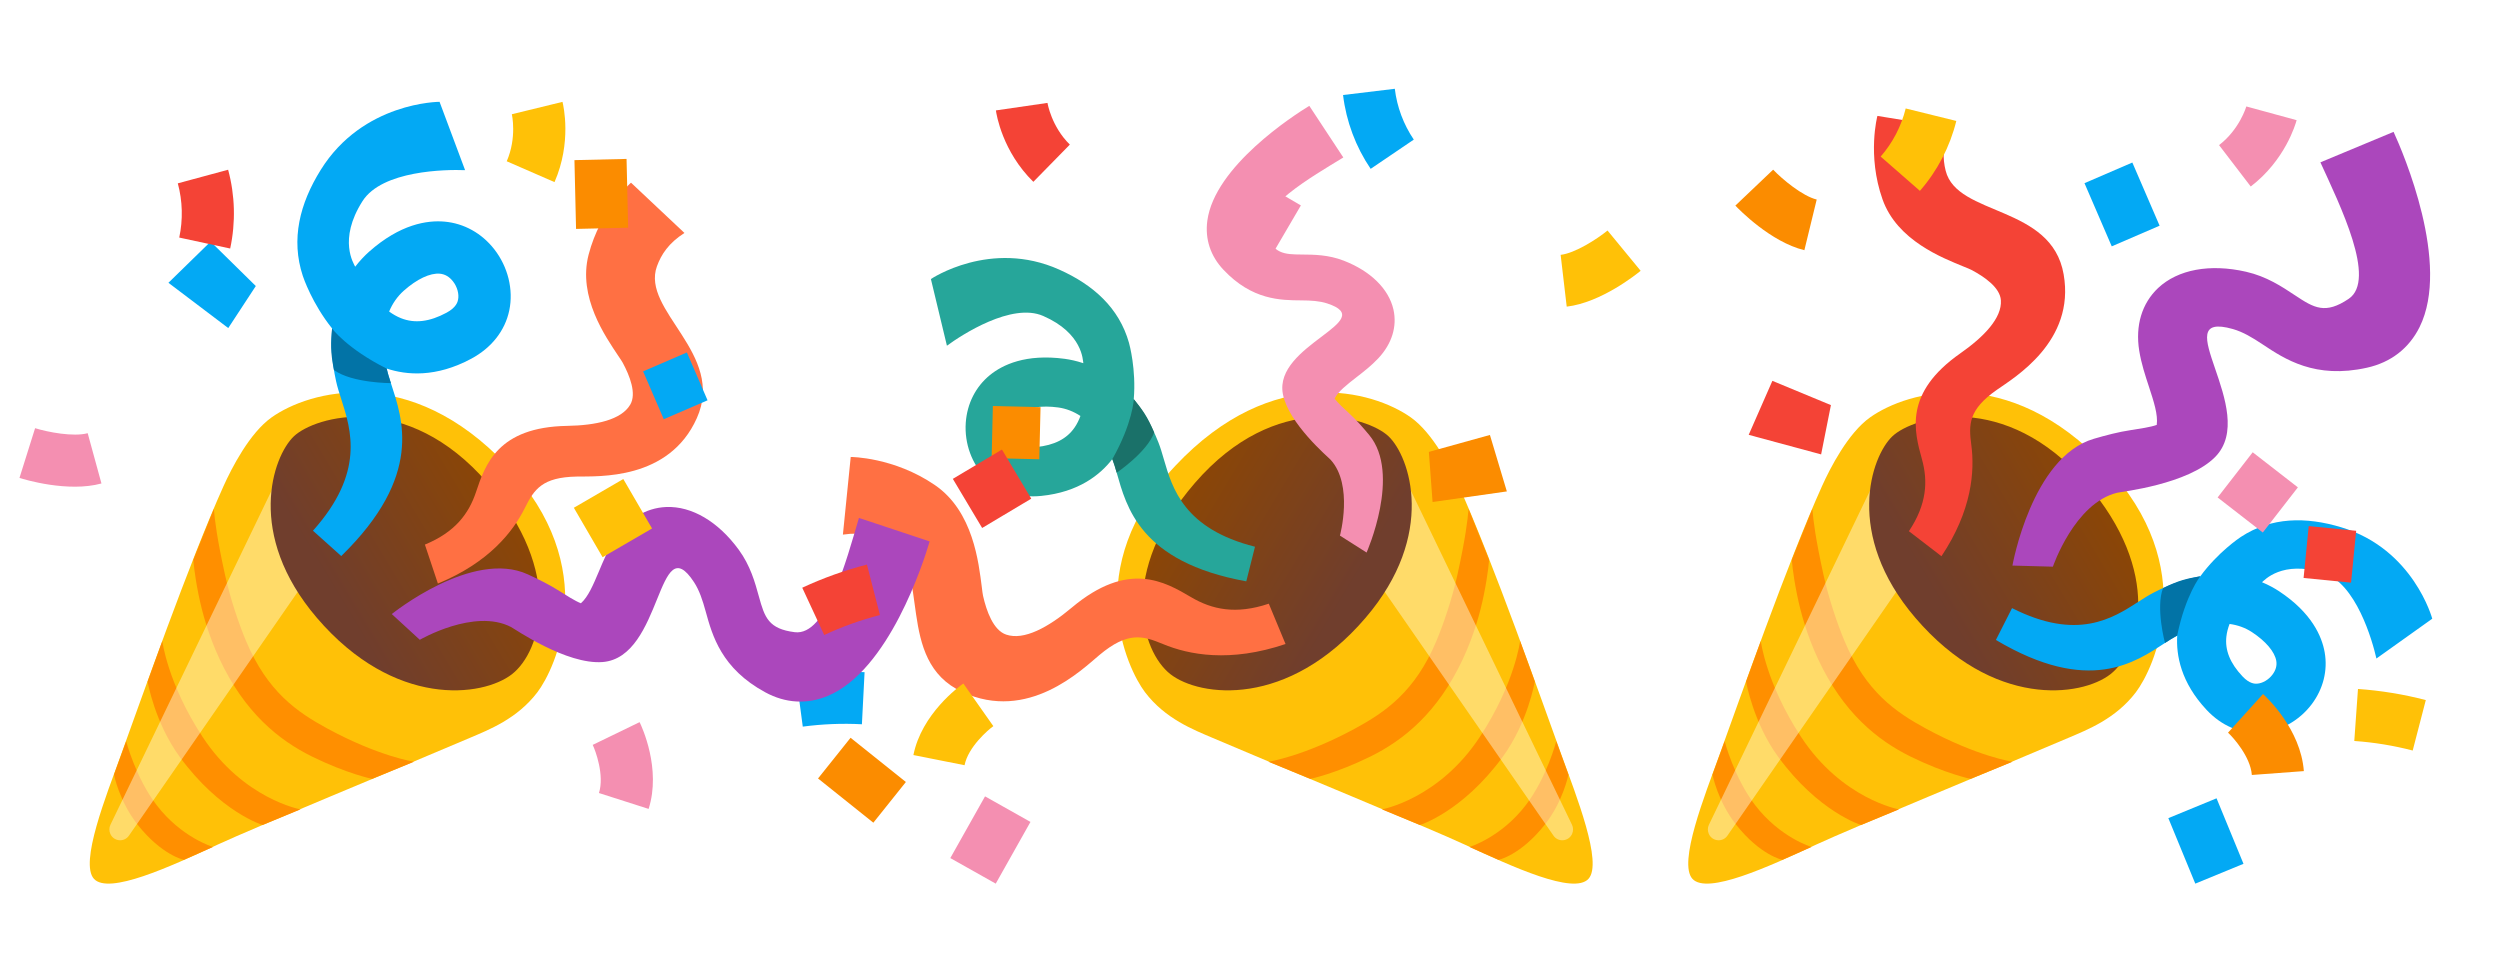
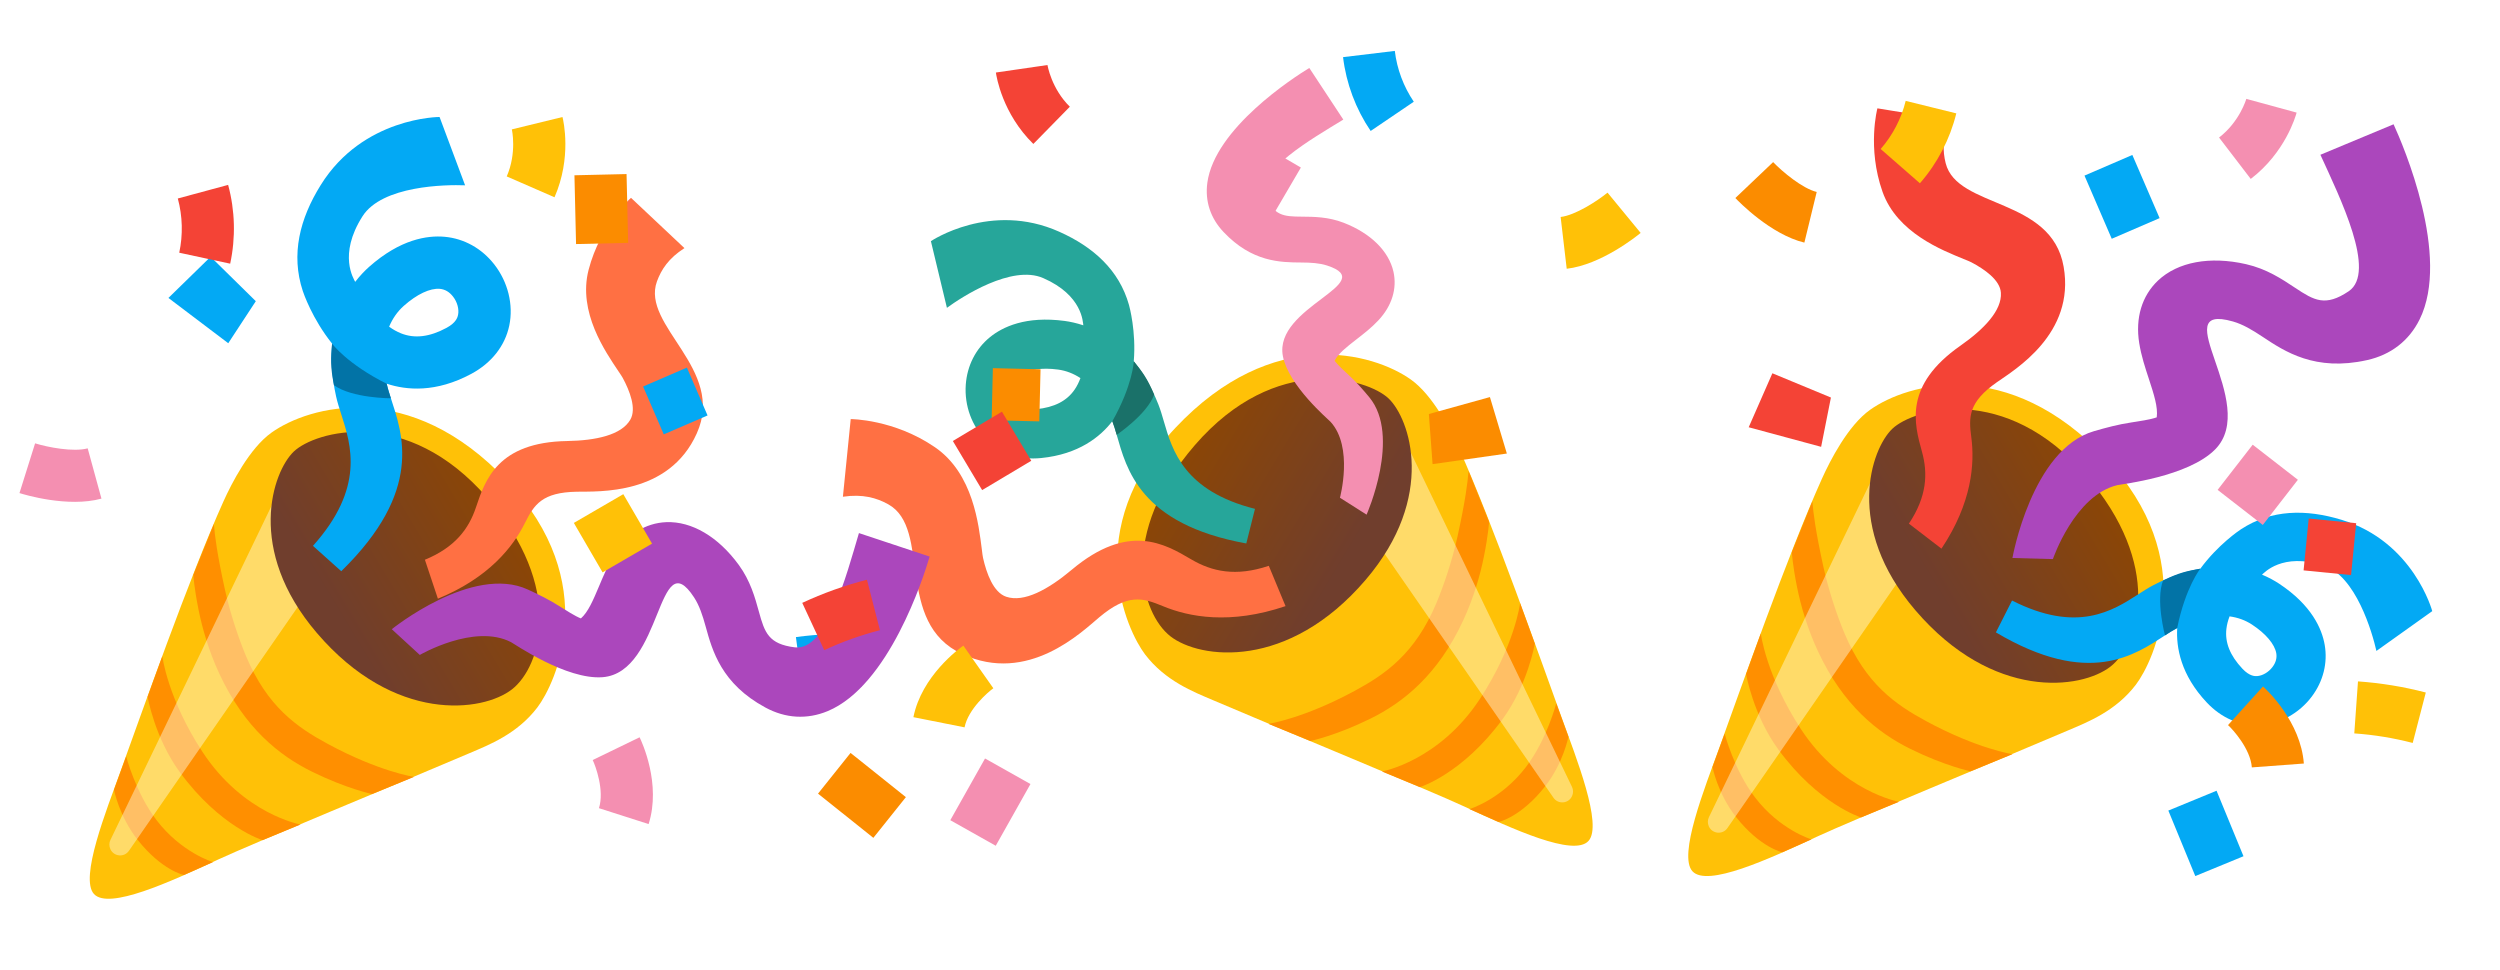
<svg xmlns="http://www.w3.org/2000/svg" width="330" height="128" viewBox="0 0 330 128">
-   <g transform="translate(106 10) scale(.86) translate(128 0) scale(-1 1)">
+   <g transform="translate(106 5) scale(.86) translate(128 0) scale(-1 1)">
    <g>
      <g>
        <g>
          <path style="fill:#FFC107;" d="M7.45,123.27c2.27,2.46,11.62-1.83,19-5.27c5.53-2.57,27.66-11.65,38.66-16.36     c2.97-1.27,7.29-2.93,10.4-7.02c2.76-3.64,10.08-19.1-4.66-34.76c-14.96-15.9-30.37-11.51-36.13-7.43     c-3.39,2.4-6.15,7.81-7.39,10.56c-5.24,11.62-12.71,32.91-15.75,41.28C9.35,110.44,5.2,120.83,7.45,123.27z" />
          <path style="fill:#FF8F00;" d="M25.85,66.49c0.14,1.74,0.49,4.57,1.69,10.02c0.82,3.74,2.16,7.66,3.25,10.25     c3.27,7.79,7.86,10.93,12.51,13.45c7.9,4.28,13.27,5.08,13.27,5.08l-6.44,2.63c0,0-3.9-0.81-9.22-3.43     c-5.07-2.5-10.35-6.73-14.21-15.01c-1.67-3.59-2.64-7.07-3.2-9.83c-0.69-3.42-0.8-5.36-0.8-5.36L25.85,66.49z" />
          <path style="fill:#FF8F00;" d="M17.94,86.77c0,0,0.8,6.49,6.16,14.68c6.28,9.58,15.05,11.15,15.05,11.15l-5.83,2.4     c0,0-6.51-1.99-12.7-10.44c-3.86-5.27-4.94-11.57-4.94-11.57L17.94,86.77z" />
          <path style="fill:#FF8F00;" d="M12.39,102.15c0,0,1.46,5.6,4.66,9.78c3.81,4.99,8.66,6.44,8.66,6.44l-4.47,1.98     c0,0-3.39-0.71-7.1-5.41c-2.82-3.57-3.62-7.67-3.62-7.67L12.39,102.15z" />
          <g style="opacity:0.44;">
            <path style="fill:#FFFDE7;" d="M9.96,116.37L9.96,116.37c-0.2-0.45-0.2-0.96,0.01-1.4l25.47-52.82l4.19,15.75l-26.8,38.71      C12.11,117.69,10.49,117.55,9.96,116.37z" />
          </g>
          <linearGradient id="popper3_p0_SVGID_1_" gradientUnits="userSpaceOnUse" x1="74.384" y1="61.839" x2="44.617" y2="79.699">
            <stop offset="0.024" style="stop-color:#8F4700" />
            <stop offset="1" style="stop-color:#703E2D" />
          </linearGradient>
          <path style="fill:url(#popper3_p0_SVGID_1_);" d="M41.65,83.19c11.9,13.92,25.45,12.18,29.96,8.66c4.52-3.53,8.09-15.66-3.76-29.35     c-12.42-14.34-26.48-10.25-29.73-7.15S30.73,70.42,41.65,83.19z" />
          <g transform="translate(55 84) rotate(0) scale(1) translate(-55 -84)">
            <path style="fill:#FF7043;" d="M82.52,88.92c-4.34-3.64-6.65-2.99-9.75-1.7c-4,1.66-10.29,2.89-18.83,0l2.57-6.19      c5.07,1.71,8.74,0.88,11.91-0.99c4.08-2.4,9.66-5.69,18.34,1.6c3.62,3.04,7.33,5.06,10.05,4.14c1.98-0.66,3.03-3.61,3.56-5.96      c0.05-0.21,0.13-0.81,0.19-1.34c0.48-3.67,1.28-11.59,7.18-15.64c6.31-4.33,12.94-4.33,12.94-4.33l1.2,11.92      c-3.05-0.45-5.17,0.17-6.96,1.16c-6.74,3.75-0.87,18.15-11.36,22.99C93.47,99.27,85.22,91.18,82.52,88.92z" />
          </g>
          <g transform="translate(43 72) rotate(-34) scale(0.78) translate(-59 -75)">
            <path style="fill:#F48FB1;" d="M62.77,75.35l-6.21-0.17c0,0,2.95-16.66,12.5-19.46c1.79-0.52,3.75-1.05,5.72-1.34      c1.17-0.18,3.02-0.45,3.93-0.79c0.21-1.57-0.45-3.57-1.19-5.84c-0.58-1.76-1.18-3.57-1.5-5.55c-0.62-3.86,0.41-7.27,2.9-9.62      c3.04-2.85,7.95-3.76,13.49-2.5c3.16,0.72,5.49,2.27,7.54,3.63c2.93,1.95,4.64,2.94,8.22,0.53c4.33-2.92-1.33-14.35-4.34-20.95      l11.23-4.68c1.51,3.3,8.8,20.28,3.99,29.97c-1.62,3.26-4.41,5.42-8.07,6.23c-7.96,1.78-12.62-1.32-16.02-3.58      c-1.61-1.07-3.02-1.91-4.55-2.35c-10.63-3.03,4.21,12.61-2.74,19.64c-4.17,4.21-14.36,5.32-15.02,5.48      C66.09,65.58,62.77,75.35,62.77,75.35z" />
          </g>
          <g transform="translate(59 75) rotate(34) scale(0.94) translate(-43 -72)">
            <path style="fill:#26A69A;" d="M45.4,73.72l-4.34-3.89c7.97-8.9,5.87-15.44,4.34-20.2c-0.31-0.96-0.6-1.87-0.79-2.74      c-0.68-3.08-0.82-5.76-0.61-8.1c-3.06-3.81-4.41-7.8-4.5-8.07c-1.86-5.63-0.46-11.12,2.75-16.27C48.74,4,60.49,4,60.49,4      l3.92,10.49c-2.98-0.12-12.75,0.03-15.75,4.76c-3.79,5.96-1.3,9.64-1.12,10.06c0.73-0.95,1.47-1.71,2.13-2.3      c4.79-4.25,8.95-4.86,11.6-4.62c2.98,0.27,5.68,1.77,7.61,4.23c2.11,2.7,2.98,6.21,2.31,9.4c-0.65,3.11-2.72,5.74-5.83,7.41      c-5.43,2.92-9.95,2.52-12.98,1.51c0.02,0.07,0.03,0.15,0.05,0.22c0.11,0.5,0.33,1.2,0.59,2.01      C54.79,52.65,58.08,61.35,45.4,73.72z M52.75,36.19c0.58,0.42,1.19,0.77,1.82,1.02c2.1,0.84,4.39,0.56,6.99-0.84      c1.53-0.82,1.71-1.7,1.77-1.99c0.18-0.87-0.12-1.98-0.77-2.81c-0.57-0.73-1.23-1.11-2.02-1.19c-1.5-0.13-3.53,0.82-5.56,2.63      C54.01,33.88,53.27,34.95,52.75,36.19z" />
            <path style="fill:#1A7169;" d="M43.99,38.79c-0.19,2.2-0.28,3.51,0.29,6.37c2.75,2.02,8.74,2.02,8.74,2.02    c-0.26-0.81-0.49-1.51-0.59-2.01c-0.02-0.07-0.03-0.15-0.05-0.22C46.29,41.91,43.99,38.79,43.99,38.79z" />
          </g>
        </g>
      </g>
      <g transform="translate(3 6) rotate(-18 64 64)">
        <g>
          <polygon style="fill:#FB8C00;" points="31.53,48.64 21.19,43.57 26.34,36.13 34.45,41.5   " />
        </g>
      </g>
      <g transform="translate(-5 0) rotate(-1 64 64)">
        <g>
          <path style="fill:#FFC107;" d="M16.29,34.6c-5.28-0.71-10.66-5.19-11.25-5.7l5.19-6.09c1.57,1.33,4.9,3.56,7.13,3.86L16.29,34.6z" />
        </g>
      </g>
      <g transform="translate(-6 5) rotate(-18 64 64)">
        <g>
          <rect x="74.11" y="14.35" transform="matrix(0.9769 -0.2137 0.2137 0.9769 -2.3917 17.1437)" style="fill:#F48FB1;" width="8" height="10.56" />
        </g>
      </g>
      <g transform="translate(1 -1) rotate(-1 64 64)">
        <g>
          <path style="fill:#F44336;" d="M92.46,17.77l-5.5-5.81c2.88-2.73,3.54-6.3,3.54-6.34l7.9,1.29C98.3,7.54,97.29,13.2,92.46,17.77z" />
        </g>
      </g>
      <g transform="translate(-7 -7) rotate(16 64 64)">
        <g>
          <rect x="96.54" y="47.3" transform="matrix(0.9545 -0.2983 0.2983 0.9545 -10.7408 32.2313)" style="fill:#FB8C00;" width="7.32" height="8" />
        </g>
      </g>
      <g transform="translate(0 4) rotate(-18 64 64)">
        <g>
          <path style="fill:#FFC107;" d="M97.55,113.03l-7.95-0.94c0.34-2.83-1.77-6.3-2.35-7.07l6.4-4.8    C94.13,100.85,98.3,106.62,97.55,113.03z" />
        </g>
      </g>
      <g transform="translate(7 -2) rotate(-1 64 64)">
        <g>
          <path style="fill:#03A9F4;" d="M120.37,102.89c-2.99-0.45-6.05-0.63-9.07-0.52l-0.27-8c3.51-0.12,7.06,0.08,10.53,0.61    L120.37,102.89z" />
        </g>
      </g>
      <g transform="translate(6 3) rotate(-18 64 64)">
        <rect x="88.29" y="65.14" transform="matrix(0.6583 0.7527 -0.7527 0.6583 84.0086 -46.0064)" style="fill:#F44336;" width="8.78" height="8.78" />
      </g>
      <g transform="translate(0 7.944)">
        <g transform="translate(2 -6) rotate(16 64 64)">
          <g>
            <path style="fill:#03A9F4;" d="M25.61,21.27l-7.6-2.49c0.87-2.66,1.1-5.53,0.65-8.3l7.9-1.27C27.21,13.23,26.88,17.4,25.61,21.27z    " />
          </g>
        </g>
      </g>
      <g transform="translate(0 -2.014999)">
        <g transform="translate(-1 -8) rotate(16 64 64)">
          <g>
            <rect x="112.29" y="109.43" transform="matrix(0.7026 -0.7116 0.7116 0.7026 -47.1516 116.922)" style="fill:#F48FB1;" width="8" height="10.87" />
          </g>
        </g>
      </g>
    </g>
  </g>
-   <g transform="translate(6 10) scale(.86)">
+   <g transform="translate(6 12) scale(.86)">
    <g>
      <g>
        <g>
          <path style="fill:#FFC107;" d="M7.45,123.27c2.27,2.46,11.62-1.83,19-5.27c5.53-2.57,27.66-11.65,38.66-16.36     c2.97-1.27,7.29-2.93,10.4-7.02c2.76-3.64,10.08-19.1-4.66-34.76c-14.96-15.9-30.37-11.51-36.13-7.43     c-3.39,2.4-6.15,7.81-7.39,10.56c-5.24,11.62-12.71,32.91-15.75,41.28C9.35,110.44,5.2,120.83,7.45,123.27z" />
          <path style="fill:#FF8F00;" d="M25.85,66.49c0.14,1.74,0.49,4.57,1.69,10.02c0.82,3.74,2.16,7.66,3.25,10.25     c3.27,7.79,7.86,10.93,12.51,13.45c7.9,4.28,13.27,5.08,13.27,5.08l-6.44,2.63c0,0-3.9-0.81-9.22-3.43     c-5.07-2.5-10.35-6.73-14.21-15.01c-1.67-3.59-2.64-7.07-3.2-9.83c-0.69-3.42-0.8-5.36-0.8-5.36L25.85,66.49z" />
          <path style="fill:#FF8F00;" d="M17.94,86.77c0,0,0.8,6.49,6.16,14.68c6.28,9.58,15.05,11.15,15.05,11.15l-5.83,2.4     c0,0-6.51-1.99-12.7-10.44c-3.86-5.27-4.94-11.57-4.94-11.57L17.94,86.77z" />
          <path style="fill:#FF8F00;" d="M12.39,102.15c0,0,1.46,5.6,4.66,9.78c3.81,4.99,8.66,6.44,8.66,6.44l-4.47,1.98     c0,0-3.39-0.71-7.1-5.41c-2.82-3.57-3.62-7.67-3.62-7.67L12.39,102.15z" />
          <g style="opacity:0.44;">
            <path style="fill:#FFFDE7;" d="M9.96,116.37L9.96,116.37c-0.2-0.45-0.2-0.96,0.01-1.4l25.47-52.82l4.19,15.75l-26.8,38.71      C12.11,117.69,10.49,117.55,9.96,116.37z" />
          </g>
          <linearGradient id="popper3_p1_SVGID_1_" gradientUnits="userSpaceOnUse" x1="74.384" y1="61.839" x2="44.617" y2="79.699">
            <stop offset="0.024" style="stop-color:#8F4700" />
            <stop offset="1" style="stop-color:#703E2D" />
          </linearGradient>
          <path style="fill:url(#popper3_p1_SVGID_1_);" d="M41.65,83.19c11.9,13.92,25.45,12.18,29.96,8.66c4.52-3.53,8.09-15.66-3.76-29.35     c-12.42-14.34-26.48-10.25-29.73-7.15S30.73,70.42,41.65,83.19z" />
          <g transform="translate(55 84) rotate(41) scale(0.94) translate(-59 -75)">
            <path style="fill:#AB47BC;" d="M62.77,75.35l-6.21-0.17c0,0,2.95-16.66,12.5-19.46c1.79-0.52,3.75-1.05,5.72-1.34      c1.17-0.18,3.02-0.45,3.93-0.79c0.21-1.57-0.45-3.57-1.19-5.84c-0.58-1.76-1.18-3.57-1.5-5.55c-0.62-3.86,0.41-7.27,2.9-9.62      c3.04-2.85,7.95-3.76,13.49-2.5c3.16,0.72,5.49,2.27,7.54,3.63c2.93,1.95,4.64,2.94,8.22,0.53c4.33-2.92-1.33-14.35-4.34-20.95      l11.23-4.68c1.51,3.3,8.8,20.28,3.99,29.97c-1.62,3.26-4.41,5.42-8.07,6.23c-7.96,1.78-12.62-1.32-16.02-3.58      c-1.61-1.07-3.02-1.91-4.55-2.35c-10.63-3.03,4.21,12.61-2.74,19.64c-4.17,4.21-14.36,5.32-15.02,5.48      C66.09,65.58,62.77,75.35,62.77,75.35z" />
          </g>
          <g transform="translate(43 72) rotate(0) scale(1) translate(-43 -72)">
            <path style="fill:#03A9F4;" d="M45.4,73.72l-4.34-3.89c7.97-8.9,5.87-15.44,4.34-20.2c-0.31-0.96-0.6-1.87-0.79-2.74      c-0.68-3.08-0.82-5.76-0.61-8.1c-3.06-3.81-4.41-7.8-4.5-8.07c-1.86-5.63-0.46-11.12,2.75-16.27C48.74,4,60.49,4,60.49,4      l3.92,10.49c-2.98-0.12-12.75,0.03-15.75,4.76c-3.79,5.96-1.3,9.64-1.12,10.06c0.73-0.95,1.47-1.71,2.13-2.3      c4.79-4.25,8.95-4.86,11.6-4.62c2.98,0.27,5.68,1.77,7.61,4.23c2.11,2.7,2.98,6.21,2.31,9.4c-0.65,3.11-2.72,5.74-5.83,7.41      c-5.43,2.92-9.95,2.52-12.98,1.51c0.02,0.07,0.03,0.15,0.05,0.22c0.11,0.5,0.33,1.2,0.59,2.01      C54.79,52.65,58.08,61.35,45.4,73.72z M52.75,36.19c0.58,0.42,1.19,0.77,1.82,1.02c2.1,0.84,4.39,0.56,6.99-0.84      c1.53-0.82,1.71-1.7,1.77-1.99c0.18-0.87-0.12-1.98-0.77-2.81c-0.57-0.73-1.23-1.11-2.02-1.19c-1.5-0.13-3.53,0.82-5.56,2.63      C54.01,33.88,53.27,34.95,52.75,36.19z" />
            <path style="fill:#0273A6;" d="M43.99,38.79c-0.19,2.2-0.28,3.51,0.29,6.37c2.75,2.02,8.74,2.02,8.74,2.02    c-0.26-0.81-0.49-1.51-0.59-2.01c-0.02-0.07-0.03-0.15-0.05-0.22C46.29,41.91,43.99,38.79,43.99,38.79z" />
          </g>
          <g transform="translate(59 75) rotate(-41) scale(0.94) translate(-55 -84)">
            <path style="fill:#FF7043;" d="M82.52,88.92c-4.34-3.64-6.65-2.99-9.75-1.7c-4,1.66-10.29,2.89-18.83,0l2.57-6.19      c5.07,1.71,8.74,0.88,11.91-0.99c4.08-2.4,9.66-5.69,18.34,1.6c3.62,3.04,7.33,5.06,10.05,4.14c1.98-0.66,3.03-3.61,3.56-5.96      c0.05-0.21,0.13-0.81,0.19-1.34c0.48-3.67,1.28-11.59,7.18-15.64c6.31-4.33,12.94-4.33,12.94-4.33l1.2,11.92      c-3.05-0.45-5.17,0.17-6.96,1.16c-6.74,3.75-0.87,18.15-11.36,22.99C93.47,99.27,85.22,91.18,82.52,88.92z" />
          </g>
        </g>
      </g>
      <g transform="translate(-7 -4) rotate(11 64 64)">
        <g>
          <polygon style="fill:#03A9F4;" points="31.53,48.64 21.19,43.57 26.34,36.13 34.45,41.5   " />
        </g>
      </g>
      <g transform="translate(0 7) rotate(-23 64 64)">
        <g>
          <path style="fill:#F48FB1;" d="M16.29,34.6c-5.28-0.71-10.66-5.19-11.25-5.7l5.19-6.09c1.57,1.33,4.9,3.56,7.13,3.86L16.29,34.6z" />
        </g>
      </g>
      <g transform="translate(7 1) rotate(-6 64 64)">
        <g>
          <path style="fill:#F44336;" d="M25.61,21.27l-7.6-2.49c0.87-2.66,1.1-5.53,0.65-8.3l7.9-1.27C27.21,13.23,26.88,17.4,25.61,21.27z    " />
        </g>
      </g>
      <g transform="translate(-1 -5) rotate(11 64 64)">
        <g>
          <rect x="74.11" y="14.35" transform="matrix(0.9769 -0.2137 0.2137 0.9769 -2.3917 17.1437)" style="fill:#FB8C00;" width="8" height="10.56" />
        </g>
      </g>
      <g transform="translate(6 6) rotate(-23 64 64)">
        <g>
          <path style="fill:#FFC107;" d="M92.46,17.77l-5.5-5.81c2.88-2.73,3.54-6.3,3.54-6.34l7.9,1.29C98.3,7.54,97.29,13.2,92.46,17.77z" />
        </g>
      </g>
      <g transform="translate(-2 0) rotate(-6 64 64)">
        <g>
          <rect x="96.54" y="47.3" transform="matrix(0.9545 -0.2983 0.2983 0.9545 -10.7408 32.2313)" style="fill:#03A9F4;" width="7.32" height="8" />
        </g>
      </g>
      <g transform="translate(5 -6) rotate(11 64 64)">
        <g>
          <path style="fill:#F48FB1;" d="M97.55,113.03l-7.95-0.94c0.34-2.83-1.77-6.3-2.35-7.07l6.4-4.8    C94.13,100.85,98.3,106.62,97.55,113.03z" />
        </g>
      </g>
      <g transform="translate(-3 5) rotate(-23 64 64)">
        <g>
          <path style="fill:#F44336;" d="M120.37,102.89c-2.99-0.45-6.05-0.63-9.07-0.52l-0.27-8c3.51-0.12,7.06,0.08,10.53,0.61    L120.37,102.89z" />
        </g>
      </g>
      <g transform="translate(4 -1) rotate(-6 64 64)">
        <g>
          <rect x="112.29" y="109.43" transform="matrix(0.7026 -0.7116 0.7116 0.7026 -47.1516 116.922)" style="fill:#FB8C00;" width="8" height="10.87" />
        </g>
      </g>
      <g transform="translate(-4 -7) rotate(11 64 64)">
        <rect x="88.29" y="65.14" transform="matrix(0.6583 0.7527 -0.7527 0.6583 84.0086 -46.0064)" style="fill:#FFC107;" width="8.78" height="8.78" />
      </g>
    </g>
  </g>
-   <g transform="translate(217 10) scale(.86)">
+   <g transform="translate(217 9) scale(.86)">
    <g>
      <g>
        <g>
          <path style="fill:#FFC107;" d="M7.45,123.27c2.27,2.46,11.62-1.83,19-5.27c5.53-2.57,27.66-11.65,38.66-16.36     c2.97-1.27,7.29-2.93,10.4-7.02c2.76-3.64,10.08-19.1-4.66-34.76c-14.96-15.9-30.37-11.51-36.13-7.43     c-3.39,2.4-6.15,7.81-7.39,10.56c-5.24,11.62-12.71,32.91-15.75,41.28C9.35,110.44,5.2,120.83,7.45,123.27z" />
          <path style="fill:#FF8F00;" d="M25.85,66.49c0.14,1.74,0.49,4.57,1.69,10.02c0.82,3.74,2.16,7.66,3.25,10.25     c3.27,7.79,7.86,10.93,12.51,13.45c7.9,4.28,13.27,5.08,13.27,5.08l-6.44,2.63c0,0-3.9-0.81-9.22-3.43     c-5.07-2.5-10.35-6.73-14.21-15.01c-1.67-3.59-2.64-7.07-3.2-9.83c-0.69-3.42-0.8-5.36-0.8-5.36L25.85,66.49z" />
          <path style="fill:#FF8F00;" d="M17.94,86.77c0,0,0.8,6.49,6.16,14.68c6.28,9.58,15.05,11.15,15.05,11.15l-5.83,2.4     c0,0-6.51-1.99-12.7-10.44c-3.86-5.27-4.94-11.57-4.94-11.57L17.94,86.77z" />
          <path style="fill:#FF8F00;" d="M12.39,102.15c0,0,1.46,5.6,4.66,9.78c3.81,4.99,8.66,6.44,8.66,6.44l-4.47,1.98     c0,0-3.39-0.71-7.1-5.41c-2.82-3.57-3.62-7.67-3.62-7.67L12.39,102.15z" />
          <g style="opacity:0.44;">
            <path style="fill:#FFFDE7;" d="M9.96,116.37L9.96,116.37c-0.2-0.45-0.2-0.96,0.01-1.4l25.47-52.82l4.19,15.75l-26.8,38.71      C12.11,117.69,10.49,117.55,9.96,116.37z" />
          </g>
          <linearGradient id="popper3_p2_SVGID_1_" gradientUnits="userSpaceOnUse" x1="74.384" y1="61.839" x2="44.617" y2="79.699">
            <stop offset="0.024" style="stop-color:#8F4700" />
            <stop offset="1" style="stop-color:#703E2D" />
          </linearGradient>
          <path style="fill:url(#popper3_p2_SVGID_1_);" d="M41.65,83.19c11.9,13.92,25.45,12.18,29.96,8.66c4.52-3.53,8.09-15.66-3.76-29.35     c-12.42-14.34-26.48-10.25-29.73-7.15S30.73,70.42,41.65,83.19z" />
          <g transform="translate(55 84) rotate(75) scale(0.94) translate(-43 -72)">
            <path style="fill:#03A9F4;" d="M45.4,73.72l-4.34-3.89c7.97-8.9,5.87-15.44,4.34-20.2c-0.31-0.96-0.6-1.87-0.79-2.74      c-0.68-3.08-0.82-5.76-0.61-8.1c-3.06-3.81-4.41-7.8-4.5-8.07c-1.86-5.63-0.46-11.12,2.75-16.27C48.74,4,60.49,4,60.49,4      l3.92,10.49c-2.98-0.12-12.75,0.03-15.75,4.76c-3.79,5.96-1.3,9.64-1.12,10.06c0.73-0.95,1.47-1.71,2.13-2.3      c4.79-4.25,8.95-4.86,11.6-4.62c2.98,0.27,5.68,1.77,7.61,4.23c2.11,2.7,2.98,6.21,2.31,9.4c-0.65,3.11-2.72,5.74-5.83,7.41      c-5.43,2.92-9.95,2.52-12.98,1.51c0.02,0.07,0.03,0.15,0.05,0.22c0.11,0.5,0.33,1.2,0.59,2.01      C54.79,52.65,58.08,61.35,45.4,73.72z M52.75,36.19c0.58,0.42,1.19,0.77,1.82,1.02c2.1,0.84,4.39,0.56,6.99-0.84      c1.53-0.82,1.71-1.7,1.77-1.99c0.18-0.87-0.12-1.98-0.77-2.81c-0.57-0.73-1.23-1.11-2.02-1.19c-1.5-0.13-3.53,0.82-5.56,2.63      C54.01,33.88,53.27,34.95,52.75,36.19z" />
            <path style="fill:#0273A6;" d="M43.99,38.79c-0.19,2.2-0.28,3.51,0.29,6.37c2.75,2.02,8.74,2.02,8.74,2.02    c-0.26-0.81-0.49-1.51-0.59-2.01c-0.02-0.07-0.03-0.15-0.05-0.22C46.29,41.91,43.99,38.79,43.99,38.79z" />
          </g>
          <g transform="translate(43 72) rotate(-75) scale(0.94) translate(-55 -84)">
            <path style="fill:#F44336;" d="M82.52,88.92c-4.34-3.64-6.65-2.99-9.75-1.7c-4,1.66-10.29,2.89-18.83,0l2.57-6.19      c5.07,1.71,8.74,0.88,11.91-0.99c4.08-2.4,9.66-5.69,18.34,1.6c3.62,3.04,7.33,5.06,10.05,4.14c1.98-0.66,3.03-3.61,3.56-5.96      c0.05-0.21,0.13-0.81,0.19-1.34c0.48-3.67,1.28-11.59,7.18-15.64c6.31-4.33,12.94-4.33,12.94-4.33l1.2,11.92      c-3.05-0.45-5.17,0.17-6.96,1.16c-6.74,3.75-0.87,18.15-11.36,22.99C93.47,99.27,85.22,91.18,82.52,88.92z" />
          </g>
          <g transform="translate(59 75) rotate(0) scale(1) translate(-59 -75)">
            <path style="fill:#AB47BC;" d="M62.77,75.35l-6.21-0.17c0,0,2.95-16.66,12.5-19.46c1.79-0.52,3.75-1.05,5.72-1.34      c1.17-0.18,3.02-0.45,3.93-0.79c0.21-1.57-0.45-3.57-1.19-5.84c-0.58-1.76-1.18-3.57-1.5-5.55c-0.62-3.86,0.41-7.27,2.9-9.62      c3.04-2.85,7.95-3.76,13.49-2.5c3.16,0.72,5.49,2.27,7.54,3.63c2.93,1.95,4.64,2.94,8.22,0.53c4.33-2.92-1.33-14.35-4.34-20.95      l11.23-4.68c1.51,3.3,8.8,20.28,3.99,29.97c-1.62,3.26-4.41,5.42-8.07,6.23c-7.96,1.78-12.62-1.32-16.02-3.58      c-1.61-1.07-3.02-1.91-4.55-2.35c-10.63-3.03,4.21,12.61-2.74,19.64c-4.17,4.21-14.36,5.32-15.02,5.48      C66.09,65.58,62.77,75.35,62.77,75.35z" />
          </g>
        </g>
      </g>
      <g transform="translate(-2 3) rotate(-11 64 64)">
        <g>
          <polygon style="fill:#F44336;" points="31.53,48.64 21.19,43.57 26.34,36.13 34.45,41.5   " />
        </g>
      </g>
      <g transform="translate(5 -3) rotate(6 64 64)">
        <g>
          <path style="fill:#FB8C00;" d="M16.29,34.6c-5.28-0.71-10.66-5.19-11.25-5.7l5.19-6.09c1.57,1.33,4.9,3.56,7.13,3.86L16.29,34.6z" />
        </g>
      </g>
      <g transform="translate(-3 8) rotate(23 64 64)">
        <g>
          <path style="fill:#FFC107;" d="M25.61,21.27l-7.6-2.49c0.87-2.66,1.1-5.53,0.65-8.3l7.9-1.27C27.21,13.23,26.88,17.4,25.61,21.27z    " />
        </g>
      </g>
      <g transform="translate(4 2) rotate(-11 64 64)">
        <g>
          <rect x="74.11" y="14.35" transform="matrix(0.9769 -0.2137 0.2137 0.9769 -2.3917 17.1437)" style="fill:#03A9F4;" width="8" height="10.56" />
        </g>
      </g>
      <g transform="translate(-4 -4) rotate(6 64 64)">
        <g>
          <path style="fill:#F48FB1;" d="M92.46,17.77l-5.5-5.81c2.88-2.73,3.54-6.3,3.54-6.34l7.9,1.29C98.3,7.54,97.29,13.2,92.46,17.77z" />
        </g>
      </g>
      <g transform="translate(3 7) rotate(23 64 64)">
        <g>
          <rect x="96.54" y="47.3" transform="matrix(0.9545 -0.2983 0.2983 0.9545 -10.7408 32.2313)" style="fill:#F44336;" width="7.32" height="8" />
        </g>
      </g>
      <g transform="translate(-5 1) rotate(-11 64 64)">
        <g>
          <path style="fill:#FB8C00;" d="M97.55,113.03l-7.95-0.94c0.34-2.83-1.77-6.3-2.35-7.07l6.4-4.8    C94.13,100.85,98.3,106.62,97.55,113.03z" />
        </g>
      </g>
      <g transform="translate(2 -5) rotate(6 64 64)">
        <g>
          <path style="fill:#FFC107;" d="M120.37,102.89c-2.99-0.45-6.05-0.63-9.07-0.52l-0.27-8c3.51-0.12,7.06,0.08,10.53,0.61    L120.37,102.89z" />
        </g>
      </g>
      <g transform="translate(1 0) rotate(-11 64 64)">
        <rect x="88.29" y="65.14" transform="matrix(0.6583 0.7527 -0.7527 0.6583 84.0086 -46.0064)" style="fill:#F48FB1;" width="8.78" height="8.78" />
      </g>
      <g transform="translate(0 -19.81)">
        <g transform="translate(-6 6) rotate(23 64 64)">
          <g>
            <rect x="112.29" y="109.43" transform="matrix(0.7026 -0.7116 0.7116 0.7026 -47.1516 116.922)" style="fill:#03A9F4;" width="8" height="10.87" />
          </g>
        </g>
      </g>
    </g>
  </g>
</svg>
